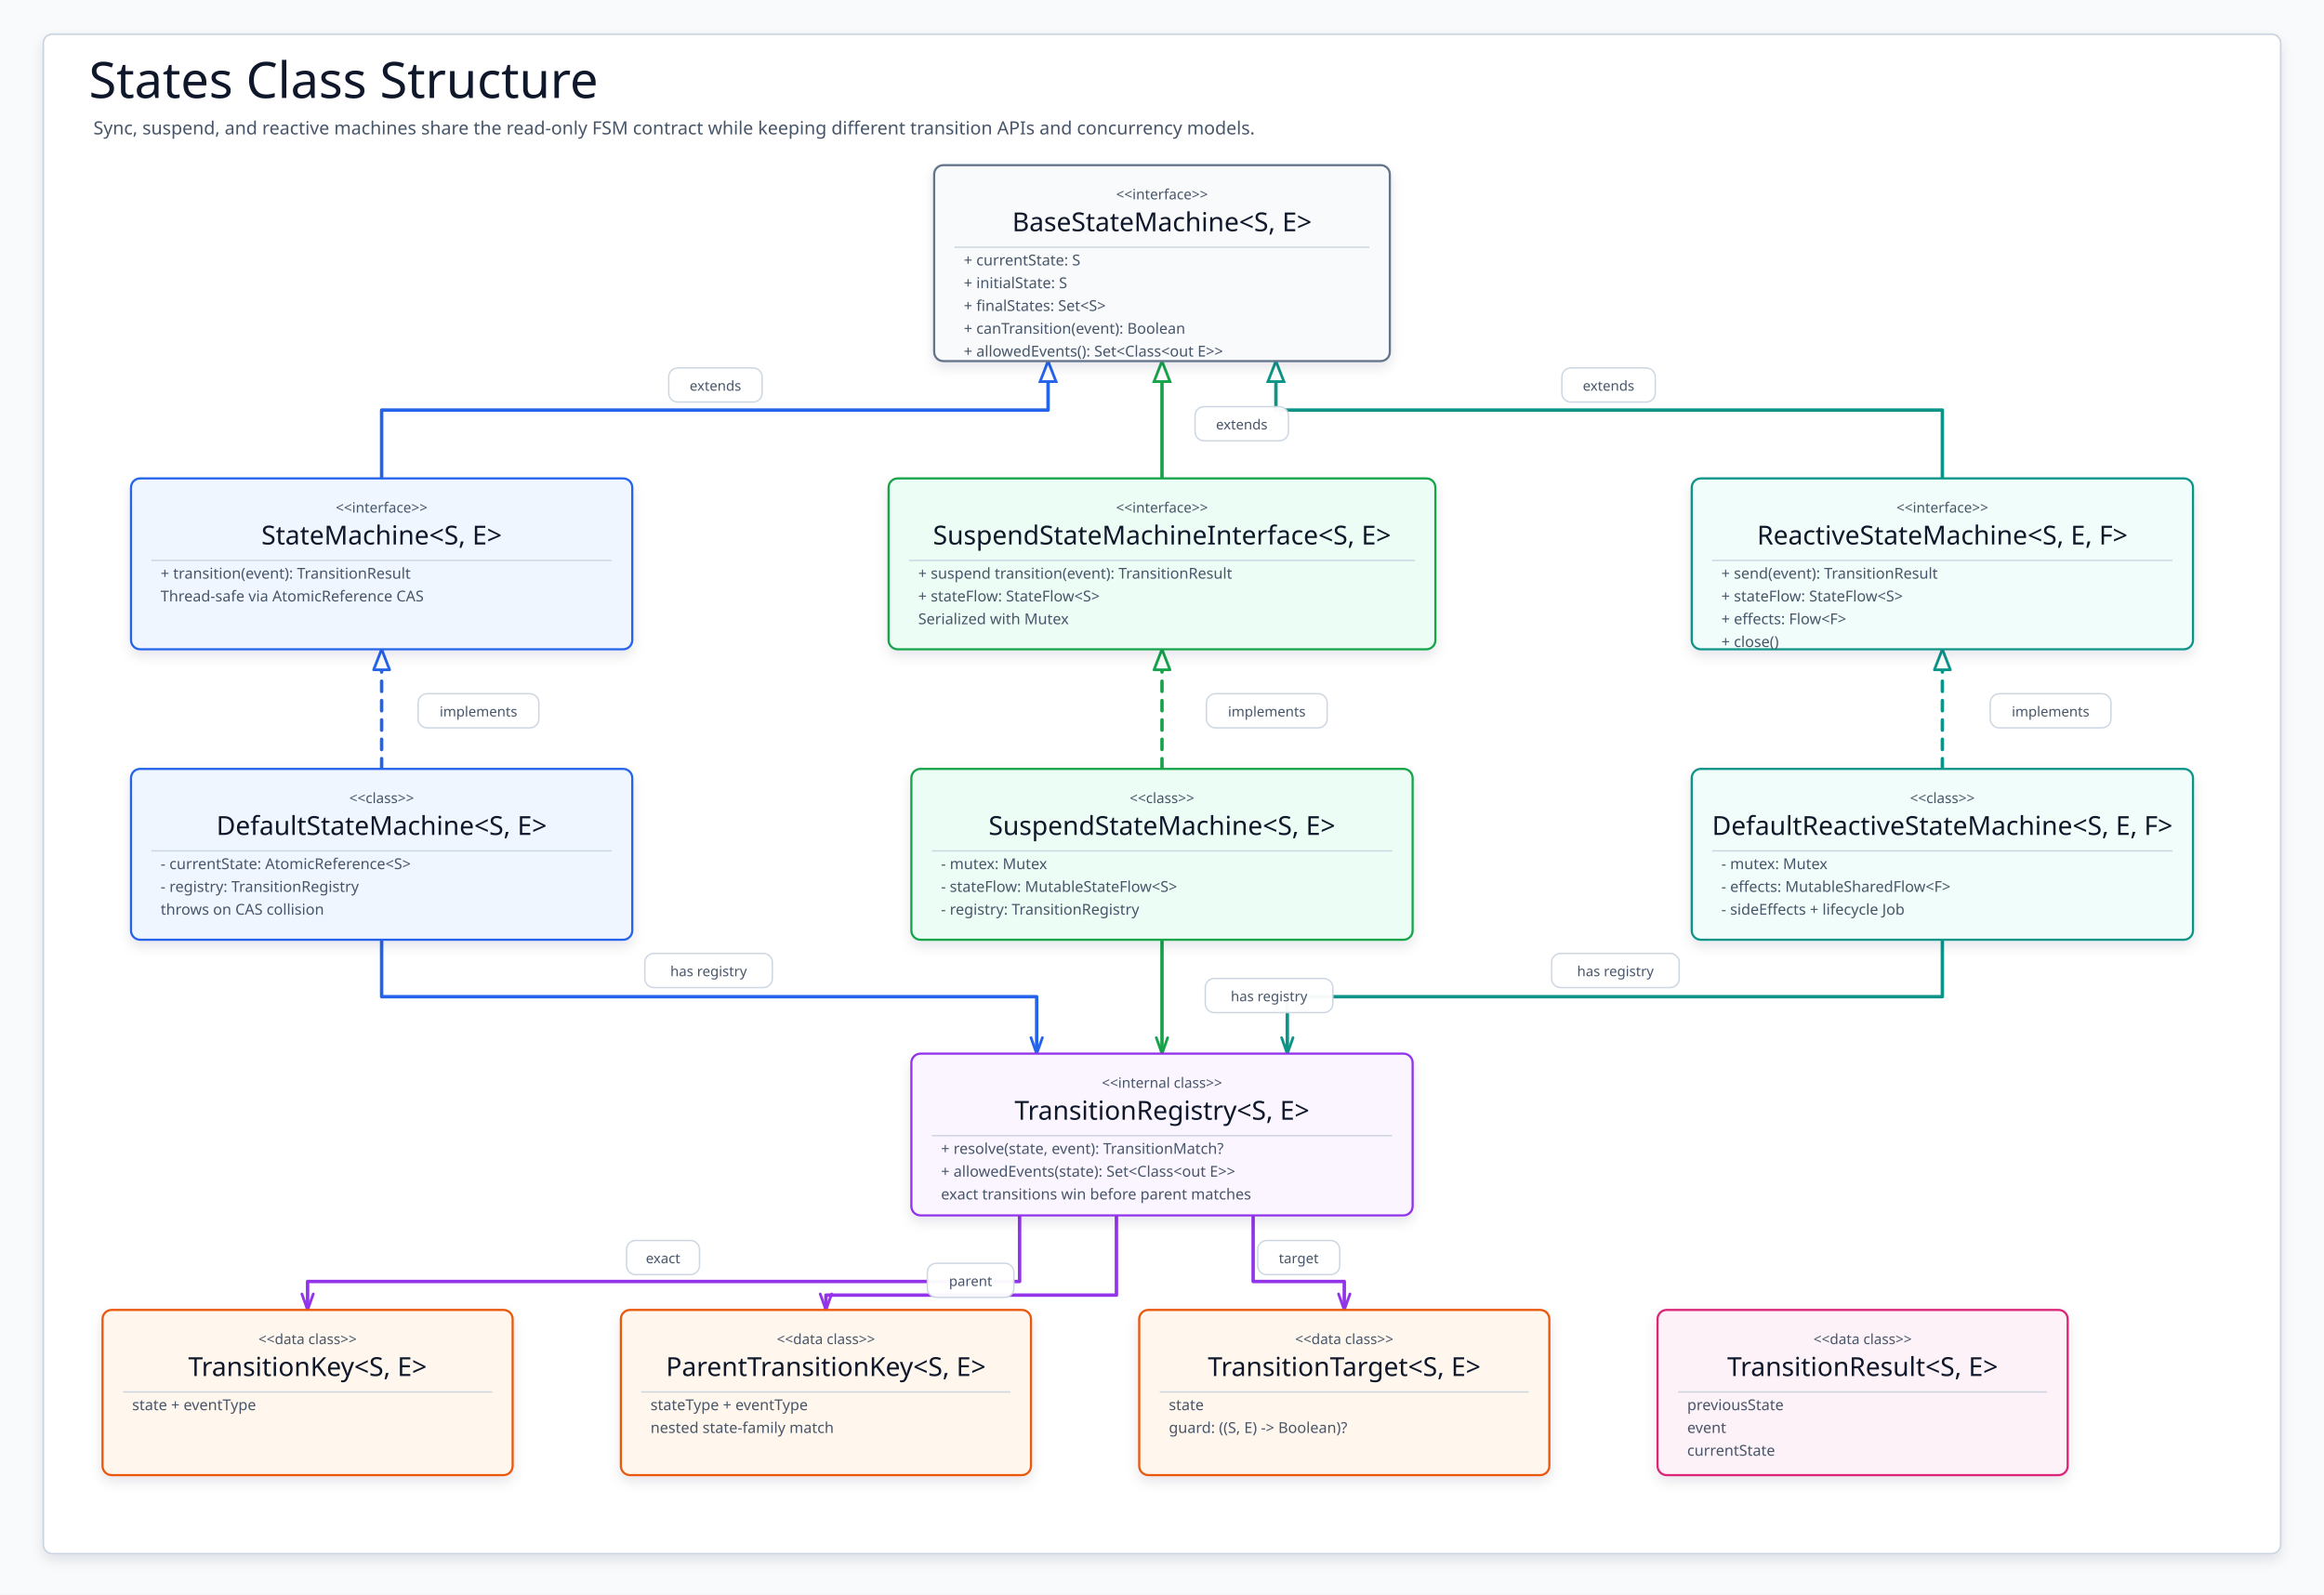
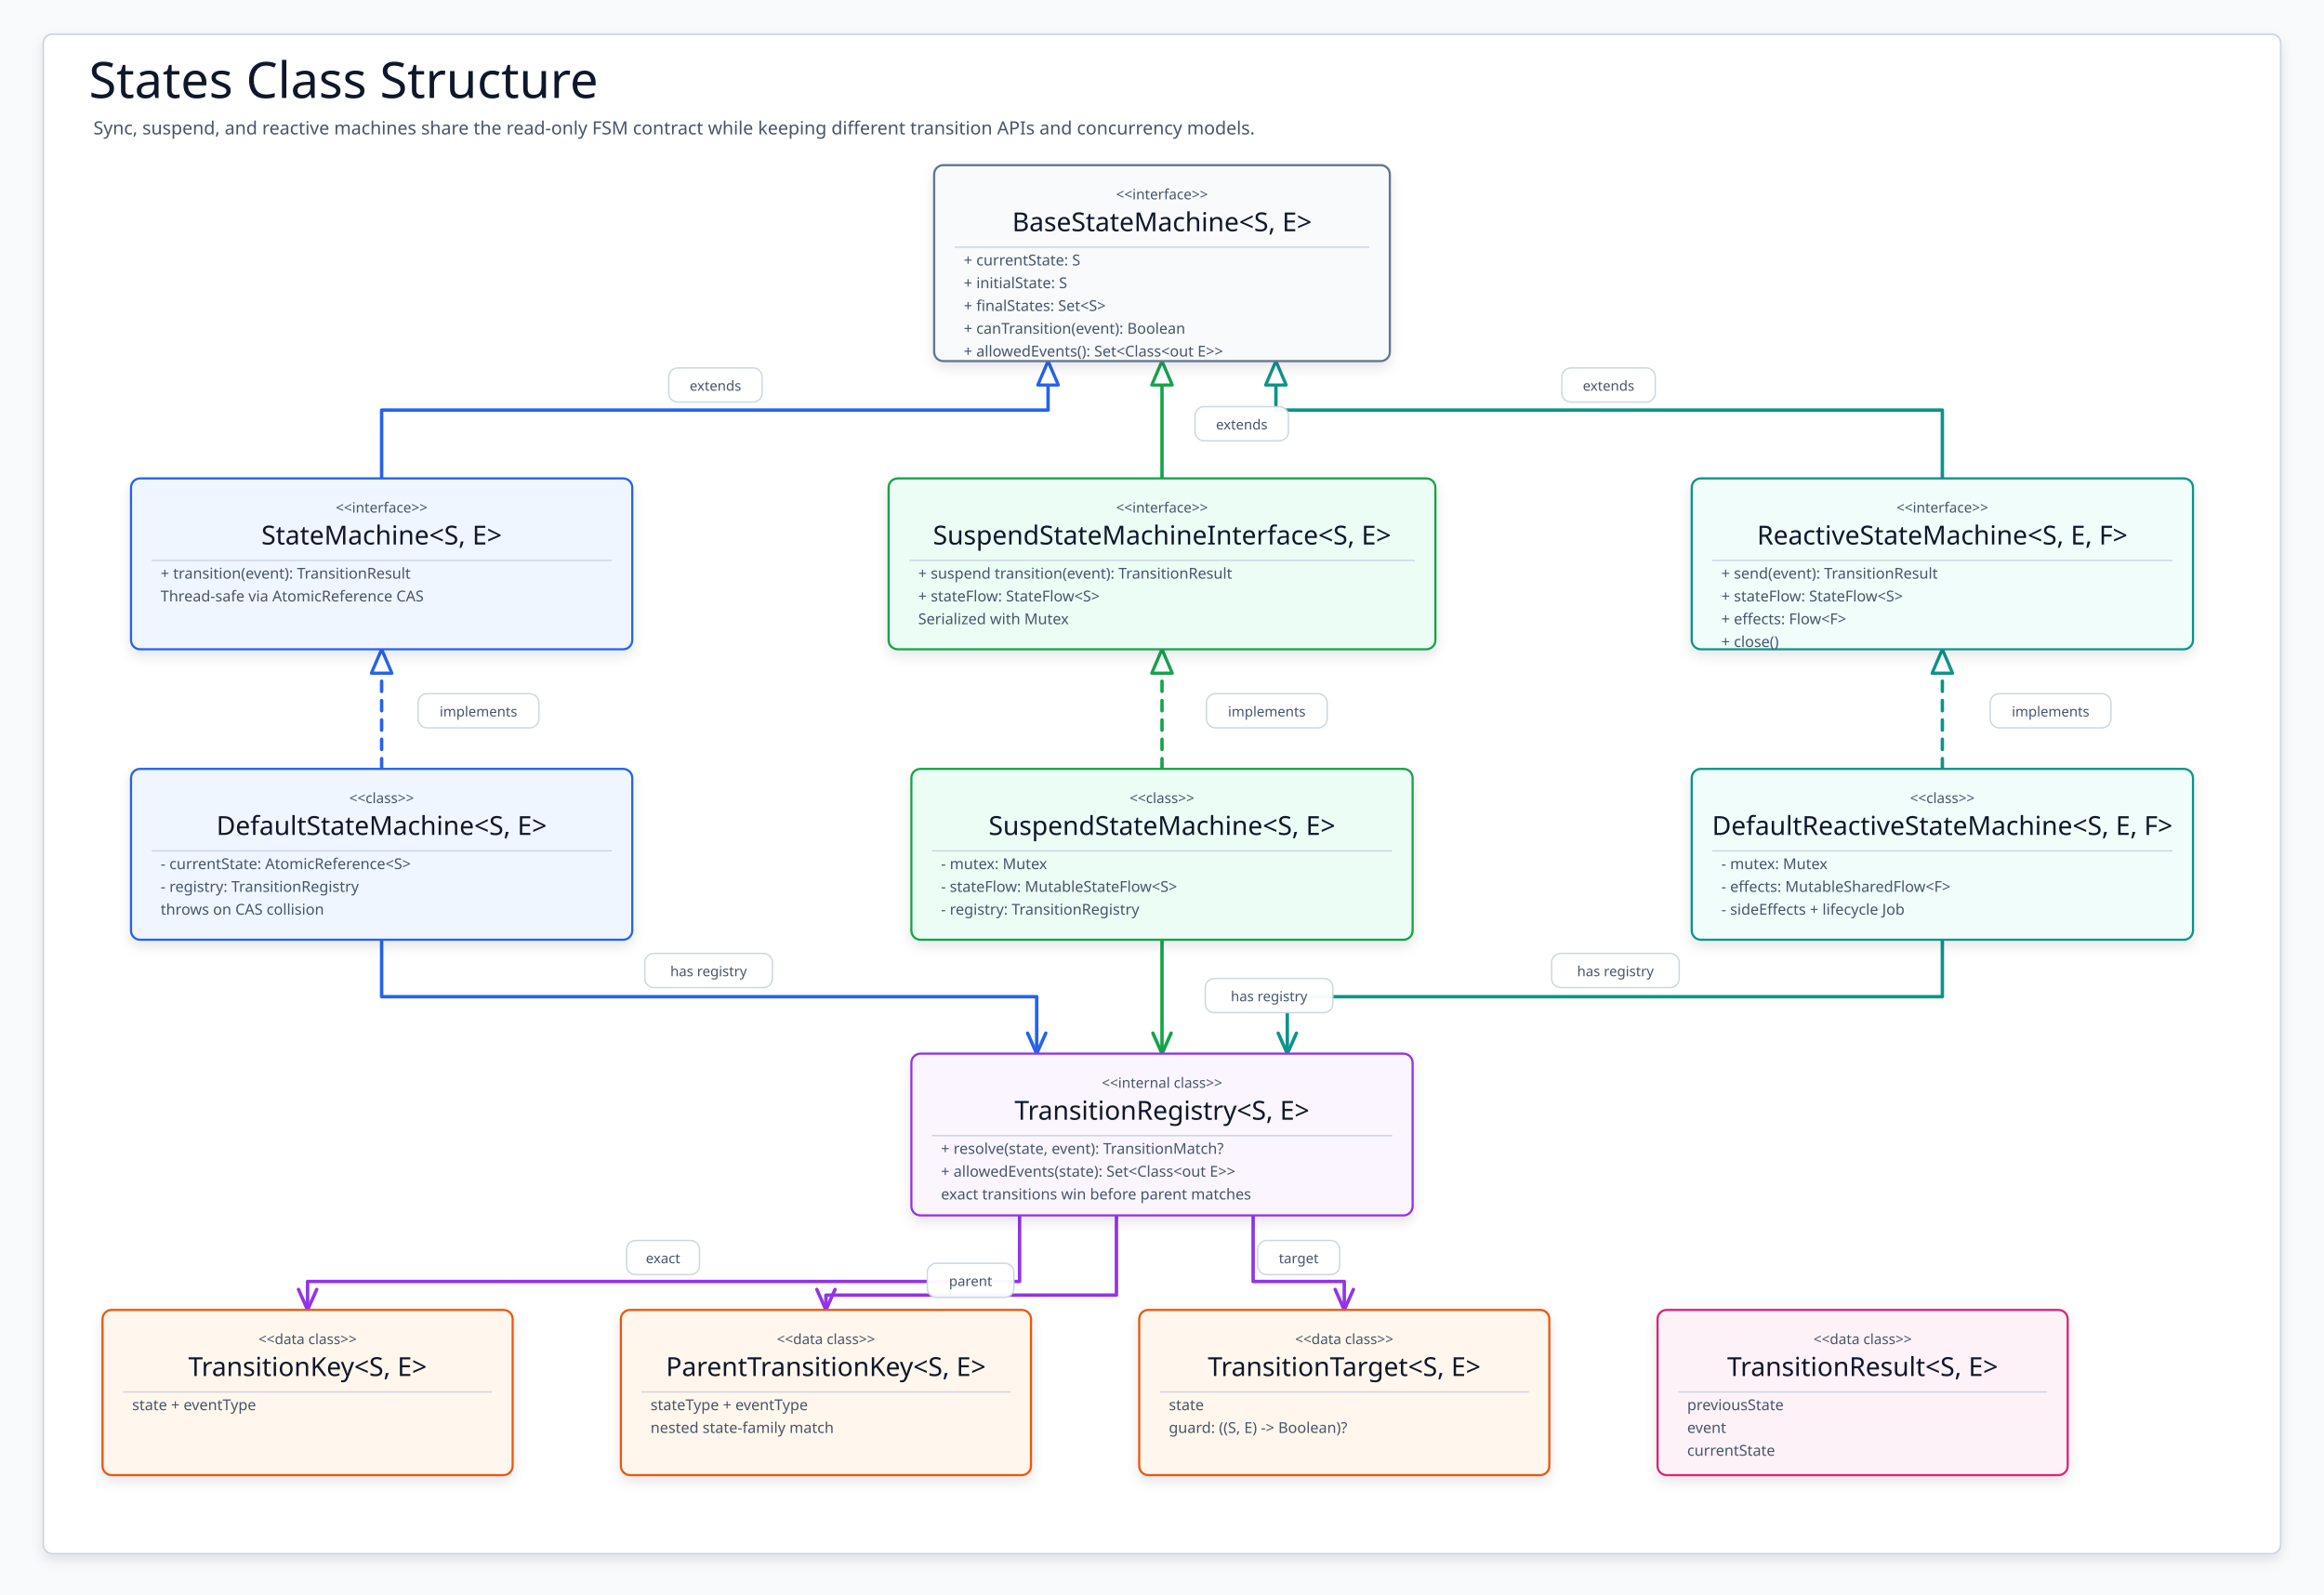
<svg xmlns="http://www.w3.org/2000/svg" width="2040" height="1400" viewBox="0 0 2040 1400" role="img" aria-label="States Class Structure">
  <defs>
    <filter id="softShadow" x="-8%" y="-10%" width="116%" height="124%">
      <feDropShadow dx="0" dy="5" stdDeviation="5" flood-color="#0F172A" flood-opacity="0.10" />
    </filter>
    <marker id="arrow-syncBase" markerWidth="22" markerHeight="18" refX="20" refY="9" orient="auto" markerUnits="userSpaceOnUse" viewBox="0 0 22 18">
      <path stroke-dasharray="none" d="M2 2 L20 9 L2 16 Z" fill="#FFFFFF" stroke="#2563EB" stroke-width="2.4" style="stroke-dasharray:none" />
    </marker>
    <marker id="arrow-suspendBase" markerWidth="22" markerHeight="18" refX="20" refY="9" orient="auto" markerUnits="userSpaceOnUse" viewBox="0 0 22 18">
      <path stroke-dasharray="none" d="M2 2 L20 9 L2 16 Z" fill="#FFFFFF" stroke="#16A34A" stroke-width="2.4" style="stroke-dasharray:none" />
    </marker>
    <marker id="arrow-reactiveBase" markerWidth="22" markerHeight="18" refX="20" refY="9" orient="auto" markerUnits="userSpaceOnUse" viewBox="0 0 22 18">
      <path stroke-dasharray="none" d="M2 2 L20 9 L2 16 Z" fill="#FFFFFF" stroke="#0D9488" stroke-width="2.4" style="stroke-dasharray:none" />
    </marker>
    <marker id="arrow-syncImplApi" markerWidth="22" markerHeight="18" refX="20" refY="9" orient="auto" markerUnits="userSpaceOnUse" viewBox="0 0 22 18">
      <path stroke-dasharray="none" d="M2 2 L20 9 L2 16 Z" fill="#FFFFFF" stroke="#2563EB" stroke-width="2.4" style="stroke-dasharray:none" stroke-linejoin="round" />
    </marker>
    <marker id="arrow-suspendImplApi" markerWidth="22" markerHeight="18" refX="20" refY="9" orient="auto" markerUnits="userSpaceOnUse" viewBox="0 0 22 18">
      <path stroke-dasharray="none" d="M2 2 L20 9 L2 16 Z" fill="#FFFFFF" stroke="#16A34A" stroke-width="2.4" style="stroke-dasharray:none" stroke-linejoin="round" />
    </marker>
    <marker id="arrow-reactiveImplApi" markerWidth="22" markerHeight="18" refX="20" refY="9" orient="auto" markerUnits="userSpaceOnUse" viewBox="0 0 22 18">
      <path stroke-dasharray="none" d="M2 2 L20 9 L2 16 Z" fill="#FFFFFF" stroke="#0D9488" stroke-width="2.4" style="stroke-dasharray:none" stroke-linejoin="round" />
    </marker>
    <marker id="arrow-syncRegistry" markerWidth="18" markerHeight="14" refX="16" refY="7" orient="auto" markerUnits="userSpaceOnUse" viewBox="0 0 18 14">
      <path stroke-dasharray="none" d="M2 2 L16 7 L2 12" fill="none" stroke="#2563EB" stroke-width="2.4" stroke-linecap="round" stroke-linejoin="round" style="stroke-dasharray:none" />
    </marker>
    <marker id="arrow-suspendRegistry" markerWidth="18" markerHeight="14" refX="16" refY="7" orient="auto" markerUnits="userSpaceOnUse" viewBox="0 0 18 14">
      <path stroke-dasharray="none" d="M2 2 L16 7 L2 12" fill="none" stroke="#16A34A" stroke-width="2.4" stroke-linecap="round" stroke-linejoin="round" style="stroke-dasharray:none" />
    </marker>
    <marker id="arrow-reactiveRegistry" markerWidth="18" markerHeight="14" refX="16" refY="7" orient="auto" markerUnits="userSpaceOnUse" viewBox="0 0 18 14">
      <path stroke-dasharray="none" d="M2 2 L16 7 L2 12" fill="none" stroke="#0D9488" stroke-width="2.4" stroke-linecap="round" stroke-linejoin="round" style="stroke-dasharray:none" />
    </marker>
    <marker id="arrow-registryKey" markerWidth="18" markerHeight="14" refX="16" refY="7" orient="auto" markerUnits="userSpaceOnUse" viewBox="0 0 18 14">
      <path stroke-dasharray="none" d="M2 2 L16 7 L2 12" fill="none" stroke="#9333EA" stroke-width="2.4" stroke-linecap="round" stroke-linejoin="round" style="stroke-dasharray:none" />
    </marker>
    <marker id="arrow-registryParent" markerWidth="18" markerHeight="14" refX="16" refY="7" orient="auto" markerUnits="userSpaceOnUse" viewBox="0 0 18 14">
      <path stroke-dasharray="none" d="M2 2 L16 7 L2 12" fill="none" stroke="#9333EA" stroke-width="2.4" stroke-linecap="round" stroke-linejoin="round" style="stroke-dasharray:none" />
    </marker>
    <marker id="arrow-registryTarget" markerWidth="18" markerHeight="14" refX="16" refY="7" orient="auto" markerUnits="userSpaceOnUse" viewBox="0 0 18 14">
      <path stroke-dasharray="none" d="M2 2 L16 7 L2 12" fill="none" stroke="#9333EA" stroke-width="2.4" stroke-linecap="round" stroke-linejoin="round" style="stroke-dasharray:none" />
    </marker>
    <style>svg{font-family:"Architects Daughter","Comic Mono","Comic Sans MS",ui-sans-serif,system-ui,sans-serif}.canvas{fill:#F8FAFC}.frame{fill:#FFFFFF;stroke:#CBD5E1;stroke-width:1.5;filter:url(#softShadow)}.title{font-family:"Architects Daughter";font-size:44px;fill:#0F172A}.subtitle{font-family:"Comic Mono";font-size:16px;fill:#475569}.card{filter:url(#softShadow);stroke-width:1.9}.stereo{font-family:"Comic Mono";font-size:12.5px;fill:#475569}.cardTitle{font-family:"Architects Daughter";font-size:23px;fill:#0F172A}.member{font-family:"Comic Mono";font-size:13.2px;fill:#475569}.divider{stroke:#CBD5E1;stroke-width:1.2}.edge{fill:none;stroke-width:3.0;stroke-linecap:round;stroke-linejoin:round}.implements{stroke-dasharray:9 8}.edgeLabel rect{fill:#FFFFFF;stroke:#CBD5E1;stroke-width:1.25;opacity:.96}.edgeLabel text{font-family:"Comic Mono";font-size:12.2px;fill:#475569}</style>
  </defs>
  <rect class="canvas" width="2040" height="1400" />
  <rect class="frame" x="38" y="30" width="1964" height="1334" rx="8" />
  <text class="title" x="78" y="86">States Class Structure</text>
  <text class="subtitle" x="82" y="118">Sync, suspend, and reactive machines share the read-only FSM contract while keeping different transition APIs and concurrency models.</text>
  <g id="edges">
-     <path class="edge" d="M335 420 L335 360 L920 360 L920 317" stroke="#2563EB" marker-end="url(#arrow-syncBase)" />
-     <path class="edge" d="M1020 420 L1020 317" stroke="#16A34A" marker-end="url(#arrow-suspendBase)" />
-     <path class="edge" d="M1705 420 L1705 360 L1120 360 L1120 317" stroke="#0D9488" marker-end="url(#arrow-reactiveBase)" />
-     <path class="edge implements" d="M335 675 L335 570" stroke="#2563EB" marker-end="url(#arrow-syncImplApi)" />
-     <path class="edge implements" d="M1020 675 L1020 570" stroke="#16A34A" marker-end="url(#arrow-suspendImplApi)" />
-     <path class="edge implements" d="M1705 675 L1705 570" stroke="#0D9488" marker-end="url(#arrow-reactiveImplApi)" />
-     <path class="edge" d="M335 825 L335 875 L910 875 L910 925" stroke="#2563EB" marker-end="url(#arrow-syncRegistry)" />
-     <path class="edge" d="M1020 825 L1020 925" stroke="#16A34A" marker-end="url(#arrow-suspendRegistry)" />
-     <path class="edge" d="M1705 825 L1705 875 L1130 875 L1130 925" stroke="#0D9488" marker-end="url(#arrow-reactiveRegistry)" />
-     <path class="edge" d="M895 1067 L895 1125 L270 1125 L270 1150" stroke="#9333EA" marker-end="url(#arrow-registryKey)" />
-     <path class="edge" d="M980 1067 L980 1137 L725 1137 L725 1150" stroke="#9333EA" marker-end="url(#arrow-registryParent)" />
-     <path class="edge" d="M1100 1067 L1100 1125 L1180 1125 L1180 1150" stroke="#9333EA" marker-end="url(#arrow-registryTarget)" />
+     <path class="edge" d="M335 420 L335 360 L920 360 L920 317" stroke="#2563EB" />
+     <polygon points="929,338 920,317 911,338" fill="#FFFFFF" stroke="#2563EB" stroke-width="2.8" stroke-linejoin="round" stroke-dasharray="none" style="stroke-dasharray:none!important" />
+     <path class="edge" d="M1020 420 L1020 317" stroke="#16A34A" />
+     <polygon points="1029,338 1020,317 1011,338" fill="#FFFFFF" stroke="#16A34A" stroke-width="2.8" stroke-linejoin="round" stroke-dasharray="none" style="stroke-dasharray:none!important" />
+     <path class="edge" d="M1705 420 L1705 360 L1120 360 L1120 317" stroke="#0D9488" />
+     <polygon points="1129,338 1120,317 1111,338" fill="#FFFFFF" stroke="#0D9488" stroke-width="2.8" stroke-linejoin="round" stroke-dasharray="none" style="stroke-dasharray:none!important" />
+     <path class="edge implements" d="M335 675 L335 570" stroke="#2563EB" />
+     <polygon points="344,591 335,570 326,591" fill="#FFFFFF" stroke="#2563EB" stroke-width="2.8" stroke-linejoin="round" stroke-dasharray="none" style="stroke-dasharray:none!important" />
+     <path class="edge implements" d="M1020 675 L1020 570" stroke="#16A34A" />
+     <polygon points="1029,591 1020,570 1011,591" fill="#FFFFFF" stroke="#16A34A" stroke-width="2.8" stroke-linejoin="round" stroke-dasharray="none" style="stroke-dasharray:none!important" />
+     <path class="edge implements" d="M1705 675 L1705 570" stroke="#0D9488" />
+     <polygon points="1714,591 1705,570 1696,591" fill="#FFFFFF" stroke="#0D9488" stroke-width="2.8" stroke-linejoin="round" stroke-dasharray="none" style="stroke-dasharray:none!important" />
+     <path class="edge" d="M335 825 L335 875 L910 875 L910 925" stroke="#2563EB" />
+     <polyline points="902,907 910,925 918,907" fill="none" stroke="#2563EB" stroke-width="3" stroke-linecap="round" stroke-linejoin="round" stroke-dasharray="none" style="stroke-dasharray:none!important" />
+     <path class="edge" d="M1020 825 L1020 925" stroke="#16A34A" />
+     <polyline points="1012,907 1020,925 1028,907" fill="none" stroke="#16A34A" stroke-width="3" stroke-linecap="round" stroke-linejoin="round" stroke-dasharray="none" style="stroke-dasharray:none!important" />
+     <path class="edge" d="M1705 825 L1705 875 L1130 875 L1130 925" stroke="#0D9488" />
+     <polyline points="1122,907 1130,925 1138,907" fill="none" stroke="#0D9488" stroke-width="3" stroke-linecap="round" stroke-linejoin="round" stroke-dasharray="none" style="stroke-dasharray:none!important" />
+     <path class="edge" d="M895 1067 L895 1125 L270 1125 L270 1150" stroke="#9333EA" />
+     <polyline points="262,1132 270,1150 278,1132" fill="none" stroke="#9333EA" stroke-width="3" stroke-linecap="round" stroke-linejoin="round" stroke-dasharray="none" style="stroke-dasharray:none!important" />
+     <path class="edge" d="M980 1067 L980 1137 L725 1137 L725 1150" stroke="#9333EA" />
+     <polyline points="717,1132 725,1150 733,1132" fill="none" stroke="#9333EA" stroke-width="3" stroke-linecap="round" stroke-linejoin="round" stroke-dasharray="none" style="stroke-dasharray:none!important" />
+     <path class="edge" d="M1100 1067 L1100 1125 L1180 1125 L1180 1150" stroke="#9333EA" />
+     <polyline points="1172,1132 1180,1150 1188,1132" fill="none" stroke="#9333EA" stroke-width="3" stroke-linecap="round" stroke-linejoin="round" stroke-dasharray="none" style="stroke-dasharray:none!important" />
  </g>
  <g id="labels">
    <g class="edgeLabel" transform="translate(587 323)">
      <rect width="82" height="30" rx="8" />
      <text x="41" y="20" text-anchor="middle">extends</text>
    </g>
    <g class="edgeLabel" transform="translate(1049 357)">
      <rect width="82" height="30" rx="8" />
      <text x="41" y="20" text-anchor="middle">extends</text>
    </g>
    <g class="edgeLabel" transform="translate(1371 323)">
      <rect width="82" height="30" rx="8" />
      <text x="41" y="20" text-anchor="middle">extends</text>
    </g>
    <g class="edgeLabel" transform="translate(367 609)">
      <rect width="106" height="30" rx="8" />
      <text x="53" y="20" text-anchor="middle">implements</text>
    </g>
    <g class="edgeLabel" transform="translate(1059 609)">
      <rect width="106" height="30" rx="8" />
      <text x="53" y="20" text-anchor="middle">implements</text>
    </g>
    <g class="edgeLabel" transform="translate(1747 609)">
      <rect width="106" height="30" rx="8" />
      <text x="53" y="20" text-anchor="middle">implements</text>
    </g>
    <g class="edgeLabel" transform="translate(566 837)">
      <rect width="112" height="30" rx="8" />
      <text x="56" y="20" text-anchor="middle">has registry</text>
    </g>
    <g class="edgeLabel" transform="translate(1058 859)">
      <rect width="112" height="30" rx="8" />
      <text x="56" y="20" text-anchor="middle">has registry</text>
    </g>
    <g class="edgeLabel" transform="translate(1362 837)">
      <rect width="112" height="30" rx="8" />
      <text x="56" y="20" text-anchor="middle">has registry</text>
    </g>
    <g class="edgeLabel" transform="translate(550 1089)">
      <rect width="64" height="30" rx="8" />
      <text x="32" y="20" text-anchor="middle">exact</text>
    </g>
    <g class="edgeLabel" transform="translate(814 1109)">
      <rect width="76" height="30" rx="8" />
      <text x="38" y="20" text-anchor="middle">parent</text>
    </g>
    <g class="edgeLabel" transform="translate(1104 1089)">
      <rect width="72" height="30" rx="8" />
      <text x="36" y="20" text-anchor="middle">target</text>
    </g>
  </g>
  <g id="base">
    <rect class="card" x="820" y="145" width="400" height="172" rx="8" fill="#F8FAFC" stroke="#64748B" />
    <text class="stereo" x="1020" y="175" text-anchor="middle">&lt;&lt;interface&gt;&gt;</text>
    <text class="cardTitle" x="1020" y="203" text-anchor="middle">BaseStateMachine&lt;S, E&gt;</text>
    <line class="divider" x1="838" y1="217" x2="1202" y2="217" />
    <text class="member" x="846" y="233">+ currentState: S</text>
    <text class="member" x="846" y="253">+ initialState: S</text>
    <text class="member" x="846" y="273">+ finalStates: Set&lt;S&gt;</text>
    <text class="member" x="846" y="293">+ canTransition(event): Boolean</text>
    <text class="member" x="846" y="313">+ allowedEvents(): Set&lt;Class&lt;out E&gt;&gt;</text>
  </g>
  <g id="syncApi">
    <rect class="card" x="115" y="420" width="440" height="150" rx="8" fill="#EFF6FF" stroke="#2563EB" />
    <text class="stereo" x="335" y="450" text-anchor="middle">&lt;&lt;interface&gt;&gt;</text>
    <text class="cardTitle" x="335" y="478" text-anchor="middle">StateMachine&lt;S, E&gt;</text>
    <line class="divider" x1="133" y1="492" x2="537" y2="492" />
    <text class="member" x="141" y="508">+ transition(event): TransitionResult</text>
    <text class="member" x="141" y="528">Thread-safe via AtomicReference CAS</text>
  </g>
  <g id="suspendApi">
    <rect class="card" x="780" y="420" width="480" height="150" rx="8" fill="#ECFDF5" stroke="#16A34A" />
    <text class="stereo" x="1020" y="450" text-anchor="middle">&lt;&lt;interface&gt;&gt;</text>
    <text class="cardTitle" x="1020" y="478" text-anchor="middle">SuspendStateMachineInterface&lt;S, E&gt;</text>
    <line class="divider" x1="798" y1="492" x2="1242" y2="492" />
    <text class="member" x="806" y="508">+ suspend transition(event): TransitionResult</text>
    <text class="member" x="806" y="528">+ stateFlow: StateFlow&lt;S&gt;</text>
    <text class="member" x="806" y="548">Serialized with Mutex</text>
  </g>
  <g id="reactiveApi">
    <rect class="card" x="1485" y="420" width="440" height="150" rx="8" fill="#F0FDFA" stroke="#0D9488" />
    <text class="stereo" x="1705" y="450" text-anchor="middle">&lt;&lt;interface&gt;&gt;</text>
    <text class="cardTitle" x="1705" y="478" text-anchor="middle">ReactiveStateMachine&lt;S, E, F&gt;</text>
    <line class="divider" x1="1503" y1="492" x2="1907" y2="492" />
    <text class="member" x="1511" y="508">+ send(event): TransitionResult</text>
    <text class="member" x="1511" y="528">+ stateFlow: StateFlow&lt;S&gt;</text>
    <text class="member" x="1511" y="548">+ effects: Flow&lt;F&gt;</text>
    <text class="member" x="1511" y="568">+ close()</text>
  </g>
  <g id="syncImpl">
    <rect class="card" x="115" y="675" width="440" height="150" rx="8" fill="#EFF6FF" stroke="#2563EB" />
    <text class="stereo" x="335" y="705" text-anchor="middle">&lt;&lt;class&gt;&gt;</text>
    <text class="cardTitle" x="335" y="733" text-anchor="middle">DefaultStateMachine&lt;S, E&gt;</text>
    <line class="divider" x1="133" y1="747" x2="537" y2="747" />
    <text class="member" x="141" y="763">- currentState: AtomicReference&lt;S&gt;</text>
    <text class="member" x="141" y="783">- registry: TransitionRegistry</text>
    <text class="member" x="141" y="803">throws on CAS collision</text>
  </g>
  <g id="suspendImpl">
    <rect class="card" x="800" y="675" width="440" height="150" rx="8" fill="#ECFDF5" stroke="#16A34A" />
    <text class="stereo" x="1020" y="705" text-anchor="middle">&lt;&lt;class&gt;&gt;</text>
    <text class="cardTitle" x="1020" y="733" text-anchor="middle">SuspendStateMachine&lt;S, E&gt;</text>
    <line class="divider" x1="818" y1="747" x2="1222" y2="747" />
    <text class="member" x="826" y="763">- mutex: Mutex</text>
    <text class="member" x="826" y="783">- stateFlow: MutableStateFlow&lt;S&gt;</text>
    <text class="member" x="826" y="803">- registry: TransitionRegistry</text>
  </g>
  <g id="reactiveImpl">
    <rect class="card" x="1485" y="675" width="440" height="150" rx="8" fill="#F0FDFA" stroke="#0D9488" />
    <text class="stereo" x="1705" y="705" text-anchor="middle">&lt;&lt;class&gt;&gt;</text>
    <text class="cardTitle" x="1705" y="733" text-anchor="middle">DefaultReactiveStateMachine&lt;S, E, F&gt;</text>
    <line class="divider" x1="1503" y1="747" x2="1907" y2="747" />
    <text class="member" x="1511" y="763">- mutex: Mutex</text>
    <text class="member" x="1511" y="783">- effects: MutableSharedFlow&lt;F&gt;</text>
    <text class="member" x="1511" y="803">- sideEffects + lifecycle Job</text>
  </g>
  <g id="registry">
    <rect class="card" x="800" y="925" width="440" height="142" rx="8" fill="#FAF5FF" stroke="#9333EA" />
    <text class="stereo" x="1020" y="955" text-anchor="middle">&lt;&lt;internal class&gt;&gt;</text>
    <text class="cardTitle" x="1020" y="983" text-anchor="middle">TransitionRegistry&lt;S, E&gt;</text>
    <line class="divider" x1="818" y1="997" x2="1222" y2="997" />
    <text class="member" x="826" y="1013">+ resolve(state, event): TransitionMatch?</text>
    <text class="member" x="826" y="1033">+ allowedEvents(state): Set&lt;Class&lt;out E&gt;&gt;</text>
    <text class="member" x="826" y="1053">exact transitions win before parent matches</text>
  </g>
  <g id="key">
    <rect class="card" x="90" y="1150" width="360" height="145" rx="8" fill="#FFF7ED" stroke="#EA580C" />
    <text class="stereo" x="270" y="1180" text-anchor="middle">&lt;&lt;data class&gt;&gt;</text>
    <text class="cardTitle" x="270" y="1208" text-anchor="middle">TransitionKey&lt;S, E&gt;</text>
    <line class="divider" x1="108" y1="1222" x2="432" y2="1222" />
    <text class="member" x="116" y="1238">state + eventType</text>
  </g>
  <g id="parentKey">
    <rect class="card" x="545" y="1150" width="360" height="145" rx="8" fill="#FFF7ED" stroke="#EA580C" />
    <text class="stereo" x="725" y="1180" text-anchor="middle">&lt;&lt;data class&gt;&gt;</text>
    <text class="cardTitle" x="725" y="1208" text-anchor="middle">ParentTransitionKey&lt;S, E&gt;</text>
    <line class="divider" x1="563" y1="1222" x2="887" y2="1222" />
    <text class="member" x="571" y="1238">stateType + eventType</text>
    <text class="member" x="571" y="1258">nested state-family match</text>
  </g>
  <g id="target">
    <rect class="card" x="1000" y="1150" width="360" height="145" rx="8" fill="#FFF7ED" stroke="#EA580C" />
    <text class="stereo" x="1180" y="1180" text-anchor="middle">&lt;&lt;data class&gt;&gt;</text>
    <text class="cardTitle" x="1180" y="1208" text-anchor="middle">TransitionTarget&lt;S, E&gt;</text>
    <line class="divider" x1="1018" y1="1222" x2="1342" y2="1222" />
    <text class="member" x="1026" y="1238">state</text>
    <text class="member" x="1026" y="1258">guard: ((S, E) -&gt; Boolean)?</text>
  </g>
  <g id="result">
    <rect class="card" x="1455" y="1150" width="360" height="145" rx="8" fill="#FDF2F8" stroke="#DB2777" />
    <text class="stereo" x="1635" y="1180" text-anchor="middle">&lt;&lt;data class&gt;&gt;</text>
    <text class="cardTitle" x="1635" y="1208" text-anchor="middle">TransitionResult&lt;S, E&gt;</text>
    <line class="divider" x1="1473" y1="1222" x2="1797" y2="1222" />
    <text class="member" x="1481" y="1238">previousState</text>
    <text class="member" x="1481" y="1258">event</text>
    <text class="member" x="1481" y="1278">currentState</text>
  </g>
</svg>
